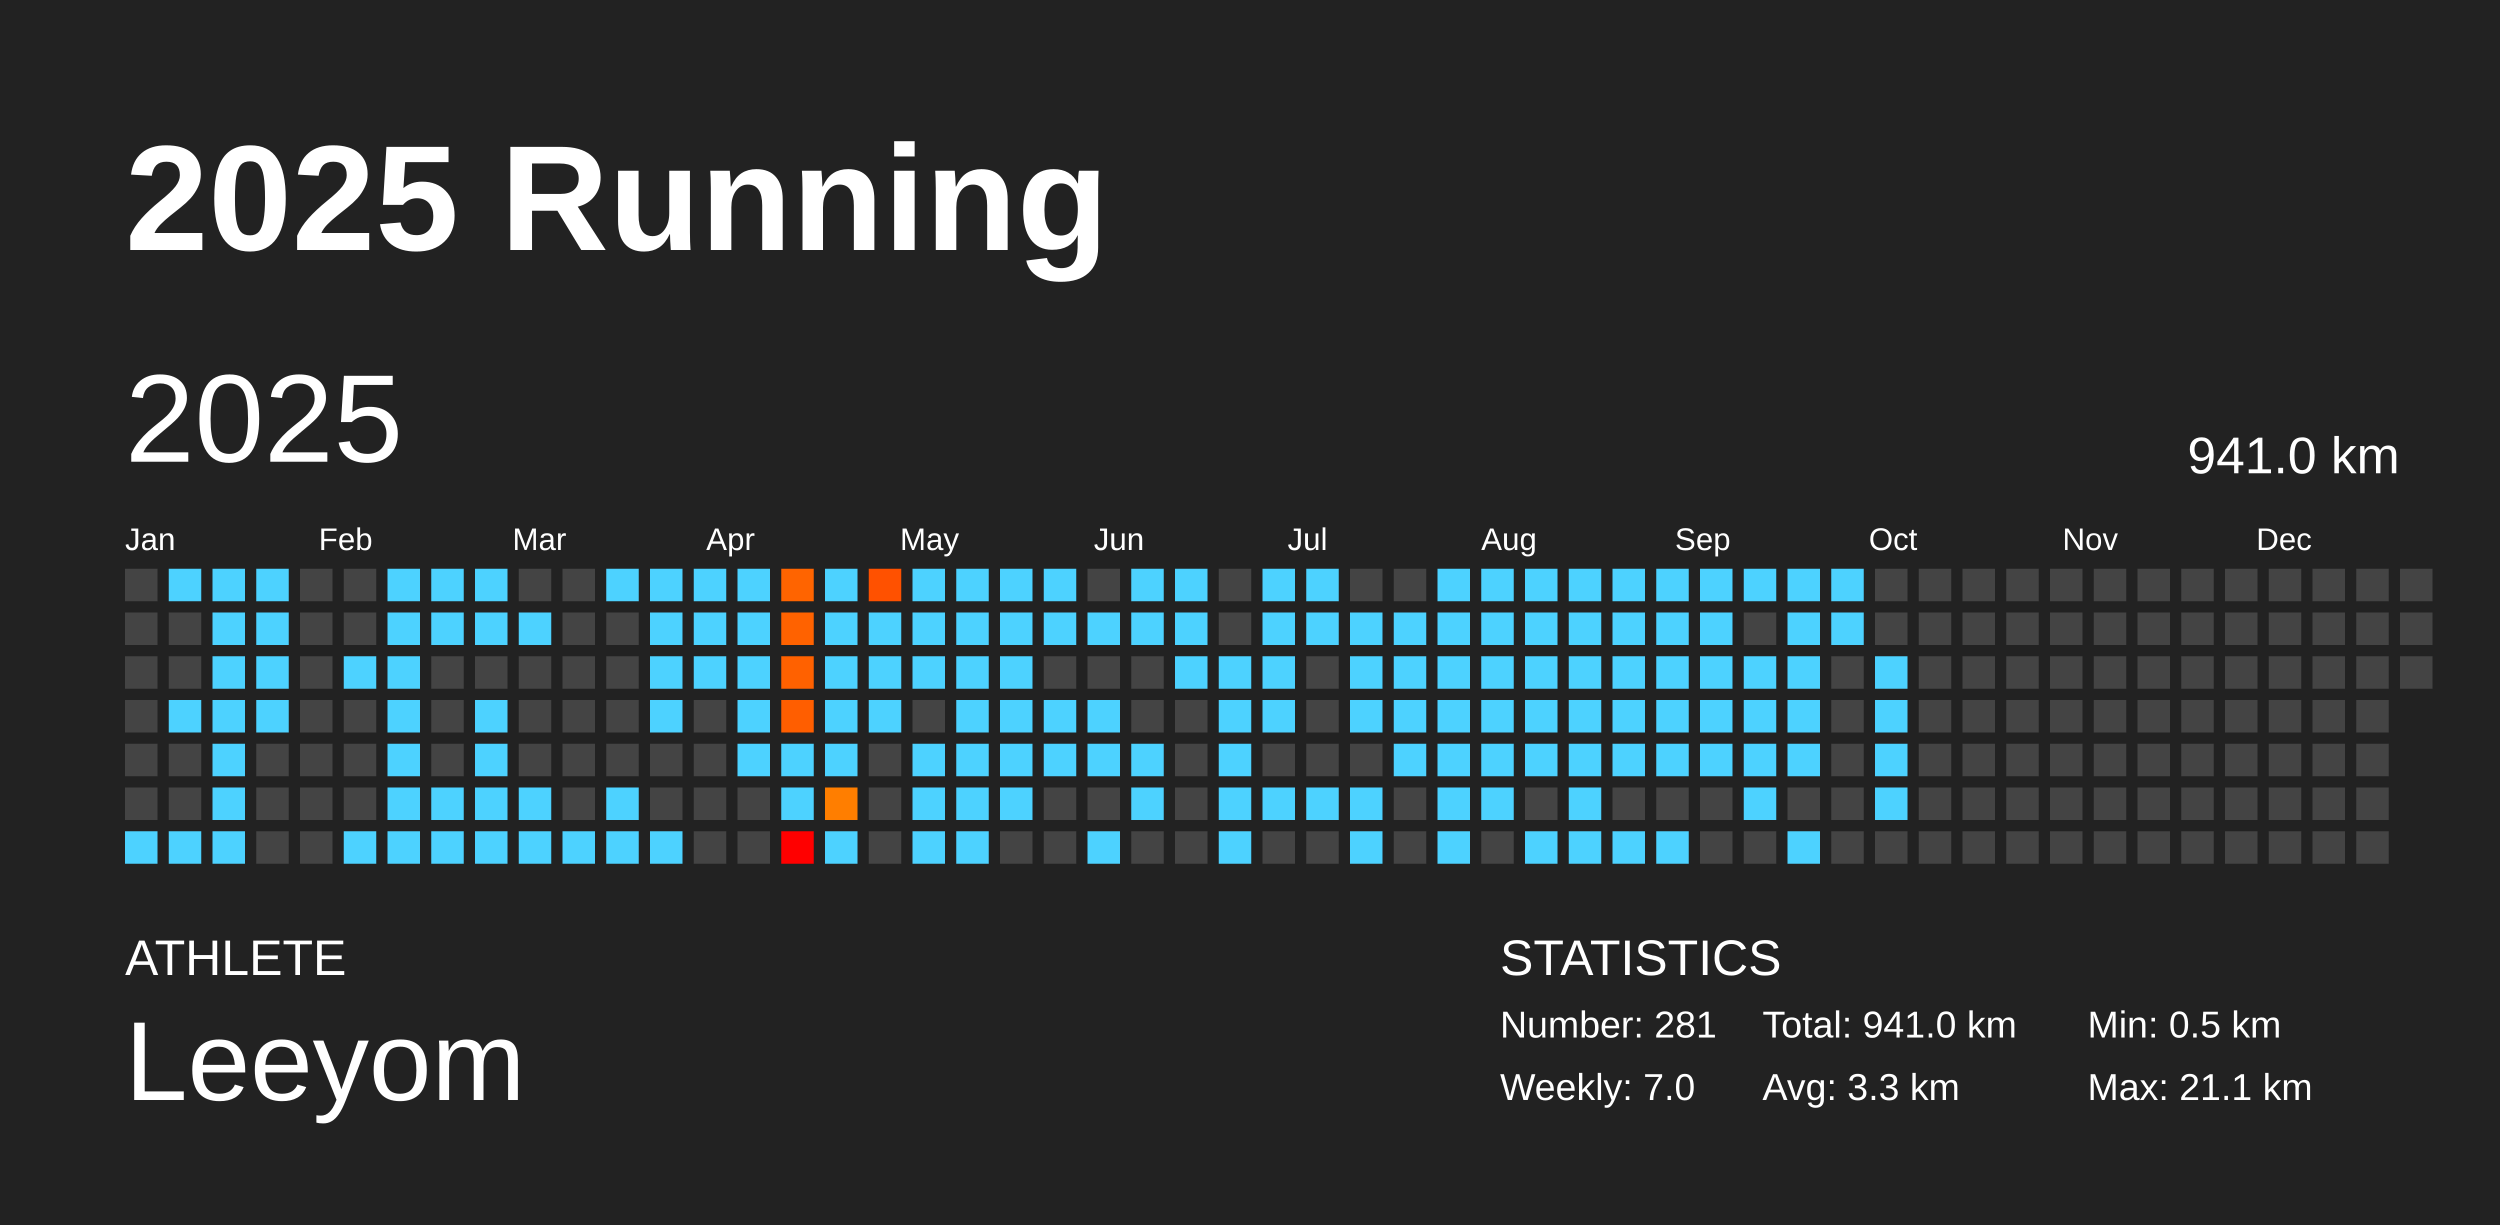
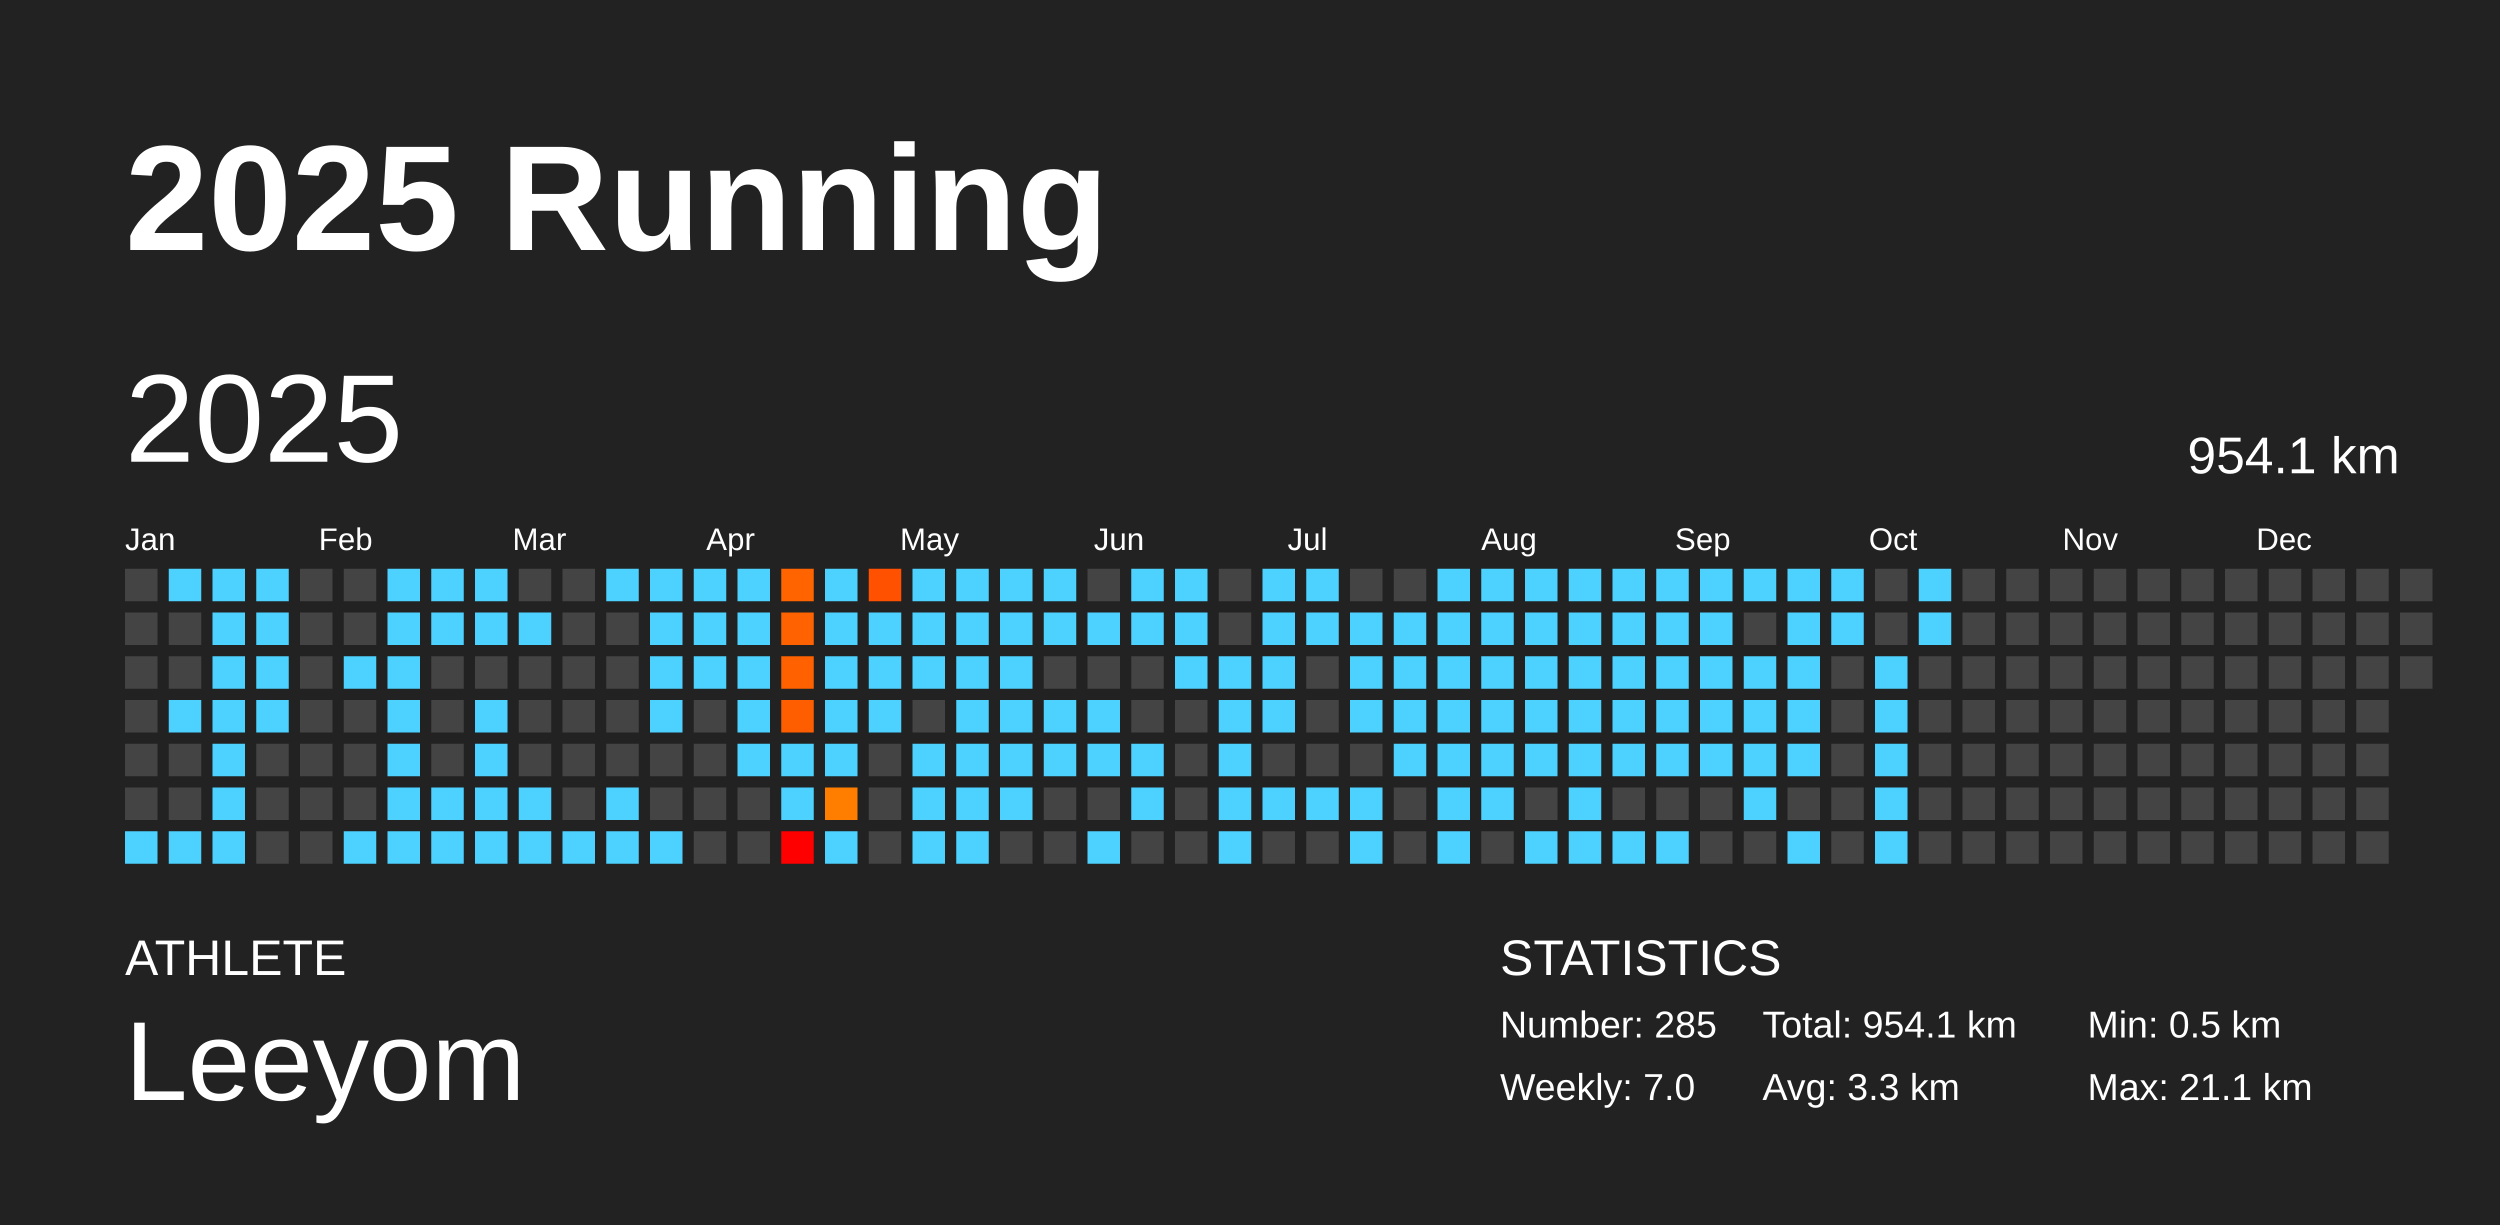
<svg xmlns="http://www.w3.org/2000/svg" baseProfile="full" height="98mm" version="1.1" viewBox="0,0,200,98" width="200mm">
  <defs />
  <rect fill="#222222" height="98" width="200" x="0" y="0" />
  <text fill="#FFFFFF" style="font-size:12px; font-family:Arial; font-weight:bold;" x="10" y="20">2025 Running</text>
  <text fill="#FFFFFF" style="font-size:4px; font-family:Arial" x="10" y="78">ATHLETE</text>
  <text fill="#FFFFFF" style="font-size:9px; font-family:Arial" x="10" y="88">Leeyom</text>
  <text fill="#FFFFFF" style="font-size:4px; font-family:Arial" x="120" y="78">STATISTICS</text>
-   <text fill="#FFFFFF" style="font-size:3px; font-family:Arial" x="120" y="83">Number: 281</text>
+   <text fill="#FFFFFF" style="font-size:3px; font-family:Arial" x="120" y="83">Number: 285</text>
  <text fill="#FFFFFF" style="font-size:3px; font-family:Arial" x="120" y="88">Weekly: 7.0</text>
-   <text fill="#FFFFFF" style="font-size:3px; font-family:Arial" x="141" y="83">Total: 941.0 km</text>
+   <text fill="#FFFFFF" style="font-size:3px; font-family:Arial" x="141" y="83">Total: 954.1 km</text>
  <text fill="#FFFFFF" style="font-size:3px; font-family:Arial" x="141" y="88">Avg: 3.3 km</text>
  <text fill="#FFFFFF" style="font-size:3px; font-family:Arial" x="167" y="83">Min: 0.5 km</text>
  <text fill="#FFFFFF" style="font-size:3px; font-family:Arial" x="167" y="88">Max: 21.1 km</text>
  <text dominant-baseline="hanging" fill="#FFFFFF" style="font-size:10.0px; font-family:Arial;" x="10" y="30">2025</text>
-   <text dominant-baseline="hanging" fill="#FFFFFF" style="font-size:4.125px; font-family:Arial;" x="175" y="35">941.0 km</text>
+   <text dominant-baseline="hanging" fill="#FFFFFF" style="font-size:4.125px; font-family:Arial;" x="175" y="35">954.1 km</text>
  <text fill="#FFFFFF" style="font-size:2.5px; font-family:Arial" x="10.0" y="44">Jan</text>
  <text fill="#FFFFFF" style="font-size:2.5px; font-family:Arial" x="25.5" y="44">Feb</text>
  <text fill="#FFFFFF" style="font-size:2.5px; font-family:Arial" x="41.0" y="44">Mar</text>
  <text fill="#FFFFFF" style="font-size:2.5px; font-family:Arial" x="56.5" y="44">Apr</text>
  <text fill="#FFFFFF" style="font-size:2.5px; font-family:Arial" x="72.0" y="44">May</text>
  <text fill="#FFFFFF" style="font-size:2.5px; font-family:Arial" x="87.5" y="44">Jun</text>
  <text fill="#FFFFFF" style="font-size:2.5px; font-family:Arial" x="103.0" y="44">Jul</text>
  <text fill="#FFFFFF" style="font-size:2.5px; font-family:Arial" x="118.5" y="44">Aug</text>
  <text fill="#FFFFFF" style="font-size:2.5px; font-family:Arial" x="134.0" y="44">Sep</text>
  <text fill="#FFFFFF" style="font-size:2.5px; font-family:Arial" x="149.5" y="44">Oct</text>
  <text fill="#FFFFFF" style="font-size:2.5px; font-family:Arial" x="165.0" y="44">Nov</text>
  <text fill="#FFFFFF" style="font-size:2.5px; font-family:Arial" x="180.5" y="44">Dec</text>
  <rect fill="#444444" height="2.6" width="2.6" x="10.0" y="45.5" />
  <rect fill="#444444" height="2.6" width="2.6" x="10.0" y="49.0" />
  <rect fill="#444444" height="2.6" width="2.6" x="10.0" y="52.5" />
  <rect fill="#444444" height="2.6" width="2.6" x="10.0" y="56.0" />
  <rect fill="#444444" height="2.6" width="2.6" x="10.0" y="59.5" />
  <rect fill="#444444" height="2.6" width="2.6" x="10.0" y="63.0" />
  <rect fill="#4dd2ff" height="2.6" width="2.6" x="10.0" y="66.5" />
  <rect fill="#4dd2ff" height="2.6" width="2.6" x="13.5" y="45.5" />
  <rect fill="#444444" height="2.6" width="2.6" x="13.5" y="49.0" />
  <rect fill="#444444" height="2.6" width="2.6" x="13.5" y="52.5" />
  <rect fill="#4dd2ff" height="2.6" width="2.6" x="13.5" y="56.0" />
  <rect fill="#444444" height="2.6" width="2.6" x="13.5" y="59.5" />
  <rect fill="#444444" height="2.6" width="2.6" x="13.5" y="63.0" />
  <rect fill="#4dd2ff" height="2.6" width="2.6" x="13.5" y="66.5" />
  <rect fill="#4dd2ff" height="2.6" width="2.6" x="17.0" y="45.5" />
  <rect fill="#4dd2ff" height="2.6" width="2.6" x="17.0" y="49.0" />
  <rect fill="#4dd2ff" height="2.6" width="2.6" x="17.0" y="52.5" />
  <rect fill="#4dd2ff" height="2.6" width="2.6" x="17.0" y="56.0" />
  <rect fill="#4dd2ff" height="2.6" width="2.6" x="17.0" y="59.5" />
  <rect fill="#4dd2ff" height="2.6" width="2.6" x="17.0" y="63.0" />
  <rect fill="#4dd2ff" height="2.6" width="2.6" x="17.0" y="66.5" />
  <rect fill="#4dd2ff" height="2.6" width="2.6" x="20.5" y="45.5" />
  <rect fill="#4dd2ff" height="2.6" width="2.6" x="20.5" y="49.0" />
  <rect fill="#4dd2ff" height="2.6" width="2.6" x="20.5" y="52.5" />
  <rect fill="#4dd2ff" height="2.6" width="2.6" x="20.5" y="56.0" />
  <rect fill="#444444" height="2.6" width="2.6" x="20.5" y="59.5" />
  <rect fill="#444444" height="2.6" width="2.6" x="20.5" y="63.0" />
  <rect fill="#444444" height="2.6" width="2.6" x="20.5" y="66.5" />
  <rect fill="#444444" height="2.6" width="2.6" x="24.0" y="45.5" />
  <rect fill="#444444" height="2.6" width="2.6" x="24.0" y="49.0" />
  <rect fill="#444444" height="2.6" width="2.6" x="24.0" y="52.5" />
  <rect fill="#444444" height="2.6" width="2.6" x="24.0" y="56.0" />
  <rect fill="#444444" height="2.6" width="2.6" x="24.0" y="59.5" />
  <rect fill="#444444" height="2.6" width="2.6" x="24.0" y="63.0" />
  <rect fill="#444444" height="2.6" width="2.6" x="24.0" y="66.5" />
  <rect fill="#444444" height="2.6" width="2.6" x="27.5" y="45.5" />
  <rect fill="#444444" height="2.6" width="2.6" x="27.5" y="49.0" />
  <rect fill="#4dd2ff" height="2.6" width="2.6" x="27.5" y="52.5" />
  <rect fill="#444444" height="2.6" width="2.6" x="27.5" y="56.0" />
  <rect fill="#444444" height="2.6" width="2.6" x="27.5" y="59.5" />
  <rect fill="#444444" height="2.6" width="2.6" x="27.5" y="63.0" />
  <rect fill="#4dd2ff" height="2.6" width="2.6" x="27.5" y="66.5" />
  <rect fill="#4dd2ff" height="2.6" width="2.6" x="31.0" y="45.5" />
  <rect fill="#4dd2ff" height="2.6" width="2.6" x="31.0" y="49.0" />
  <rect fill="#4dd2ff" height="2.6" width="2.6" x="31.0" y="52.5" />
  <rect fill="#4dd2ff" height="2.6" width="2.6" x="31.0" y="56.0" />
  <rect fill="#4dd2ff" height="2.6" width="2.6" x="31.0" y="59.5" />
  <rect fill="#4dd2ff" height="2.6" width="2.6" x="31.0" y="63.0" />
  <rect fill="#4dd2ff" height="2.6" width="2.6" x="31.0" y="66.5" />
  <rect fill="#4dd2ff" height="2.6" width="2.6" x="34.5" y="45.5" />
  <rect fill="#4dd2ff" height="2.6" width="2.6" x="34.5" y="49.0" />
  <rect fill="#444444" height="2.6" width="2.6" x="34.5" y="52.5" />
  <rect fill="#444444" height="2.6" width="2.6" x="34.5" y="56.0" />
  <rect fill="#444444" height="2.6" width="2.6" x="34.5" y="59.5" />
  <rect fill="#4dd2ff" height="2.6" width="2.6" x="34.5" y="63.0" />
  <rect fill="#4dd2ff" height="2.6" width="2.6" x="34.5" y="66.5" />
  <rect fill="#4dd2ff" height="2.6" width="2.6" x="38.0" y="45.5" />
  <rect fill="#4dd2ff" height="2.6" width="2.6" x="38.0" y="49.0" />
  <rect fill="#444444" height="2.6" width="2.6" x="38.0" y="52.5" />
  <rect fill="#4dd2ff" height="2.6" width="2.6" x="38.0" y="56.0" />
  <rect fill="#4dd2ff" height="2.6" width="2.6" x="38.0" y="59.5" />
  <rect fill="#4dd2ff" height="2.6" width="2.6" x="38.0" y="63.0" />
  <rect fill="#4dd2ff" height="2.6" width="2.6" x="38.0" y="66.5" />
  <rect fill="#444444" height="2.6" width="2.6" x="41.5" y="45.5" />
  <rect fill="#4dd2ff" height="2.6" width="2.6" x="41.5" y="49.0" />
  <rect fill="#444444" height="2.6" width="2.6" x="41.5" y="52.5" />
  <rect fill="#444444" height="2.6" width="2.6" x="41.5" y="56.0" />
  <rect fill="#444444" height="2.6" width="2.6" x="41.5" y="59.5" />
  <rect fill="#4dd2ff" height="2.6" width="2.6" x="41.5" y="63.0" />
  <rect fill="#4dd2ff" height="2.6" width="2.6" x="41.5" y="66.5" />
  <rect fill="#444444" height="2.6" width="2.6" x="45.0" y="45.5" />
  <rect fill="#444444" height="2.6" width="2.6" x="45.0" y="49.0" />
  <rect fill="#444444" height="2.6" width="2.6" x="45.0" y="52.5" />
  <rect fill="#444444" height="2.6" width="2.6" x="45.0" y="56.0" />
  <rect fill="#444444" height="2.6" width="2.6" x="45.0" y="59.5" />
  <rect fill="#444444" height="2.6" width="2.6" x="45.0" y="63.0" />
  <rect fill="#4dd2ff" height="2.6" width="2.6" x="45.0" y="66.5" />
  <rect fill="#4dd2ff" height="2.6" width="2.6" x="48.5" y="45.5" />
  <rect fill="#444444" height="2.6" width="2.6" x="48.5" y="49.0" />
  <rect fill="#444444" height="2.6" width="2.6" x="48.5" y="52.5" />
  <rect fill="#444444" height="2.6" width="2.6" x="48.5" y="56.0" />
  <rect fill="#444444" height="2.6" width="2.6" x="48.5" y="59.5" />
  <rect fill="#4dd2ff" height="2.6" width="2.6" x="48.5" y="63.0" />
  <rect fill="#4dd2ff" height="2.6" width="2.6" x="48.5" y="66.5" />
  <rect fill="#4dd2ff" height="2.6" width="2.6" x="52.0" y="45.5" />
  <rect fill="#4dd2ff" height="2.6" width="2.6" x="52.0" y="49.0" />
  <rect fill="#4dd2ff" height="2.6" width="2.6" x="52.0" y="52.5" />
  <rect fill="#4dd2ff" height="2.6" width="2.6" x="52.0" y="56.0" />
  <rect fill="#444444" height="2.6" width="2.6" x="52.0" y="59.5" />
  <rect fill="#444444" height="2.6" width="2.6" x="52.0" y="63.0" />
  <rect fill="#4dd2ff" height="2.6" width="2.6" x="52.0" y="66.5" />
  <rect fill="#4dd2ff" height="2.6" width="2.6" x="55.5" y="45.5" />
  <rect fill="#4dd2ff" height="2.6" width="2.6" x="55.5" y="49.0" />
  <rect fill="#4dd2ff" height="2.6" width="2.6" x="55.5" y="52.5" />
  <rect fill="#444444" height="2.6" width="2.6" x="55.5" y="56.0" />
  <rect fill="#444444" height="2.6" width="2.6" x="55.5" y="59.5" />
  <rect fill="#444444" height="2.6" width="2.6" x="55.5" y="63.0" />
  <rect fill="#444444" height="2.6" width="2.6" x="55.5" y="66.5" />
  <rect fill="#4dd2ff" height="2.6" width="2.6" x="59.0" y="45.5" />
  <rect fill="#4dd2ff" height="2.6" width="2.6" x="59.0" y="49.0" />
  <rect fill="#4dd2ff" height="2.6" width="2.6" x="59.0" y="52.5" />
  <rect fill="#4dd2ff" height="2.6" width="2.6" x="59.0" y="56.0" />
  <rect fill="#4dd2ff" height="2.6" width="2.6" x="59.0" y="59.5" />
  <rect fill="#444444" height="2.6" width="2.6" x="59.0" y="63.0" />
  <rect fill="#444444" height="2.6" width="2.6" x="59.0" y="66.5" />
  <rect fill="#ff6400" height="2.6" width="2.6" x="62.5" y="45.5" />
  <rect fill="#ff6200" height="2.6" width="2.6" x="62.5" y="49.0" />
  <rect fill="#ff6100" height="2.6" width="2.6" x="62.5" y="52.5" />
  <rect fill="#ff5e00" height="2.6" width="2.6" x="62.5" y="56.0" />
  <rect fill="#4dd2ff" height="2.6" width="2.6" x="62.5" y="59.5" />
  <rect fill="#4dd2ff" height="2.6" width="2.6" x="62.5" y="63.0" />
  <rect fill="red" height="2.6" width="2.6" x="62.5" y="66.5" />
  <rect fill="#4dd2ff" height="2.6" width="2.6" x="66.0" y="45.5" />
  <rect fill="#4dd2ff" height="2.6" width="2.6" x="66.0" y="49.0" />
  <rect fill="#4dd2ff" height="2.6" width="2.6" x="66.0" y="52.5" />
  <rect fill="#4dd2ff" height="2.6" width="2.6" x="66.0" y="56.0" />
  <rect fill="#4dd2ff" height="2.6" width="2.6" x="66.0" y="59.5" />
  <rect fill="#ff7e00" height="2.6" width="2.6" x="66.0" y="63.0" />
  <rect fill="#4dd2ff" height="2.6" width="2.6" x="66.0" y="66.5" />
  <rect fill="#ff5100" height="2.6" width="2.6" x="69.5" y="45.5" />
  <rect fill="#4dd2ff" height="2.6" width="2.6" x="69.5" y="49.0" />
  <rect fill="#4dd2ff" height="2.6" width="2.6" x="69.5" y="52.5" />
  <rect fill="#4dd2ff" height="2.6" width="2.6" x="69.5" y="56.0" />
  <rect fill="#444444" height="2.6" width="2.6" x="69.5" y="59.5" />
  <rect fill="#444444" height="2.6" width="2.6" x="69.5" y="63.0" />
  <rect fill="#444444" height="2.6" width="2.6" x="69.5" y="66.5" />
  <rect fill="#4dd2ff" height="2.6" width="2.6" x="73.0" y="45.5" />
  <rect fill="#4dd2ff" height="2.6" width="2.6" x="73.0" y="49.0" />
  <rect fill="#4dd2ff" height="2.6" width="2.6" x="73.0" y="52.5" />
  <rect fill="#444444" height="2.6" width="2.6" x="73.0" y="56.0" />
  <rect fill="#4dd2ff" height="2.6" width="2.6" x="73.0" y="59.5" />
  <rect fill="#4dd2ff" height="2.6" width="2.6" x="73.0" y="63.0" />
  <rect fill="#4dd2ff" height="2.6" width="2.6" x="73.0" y="66.5" />
  <rect fill="#4dd2ff" height="2.6" width="2.6" x="76.5" y="45.5" />
  <rect fill="#4dd2ff" height="2.6" width="2.6" x="76.5" y="49.0" />
  <rect fill="#4dd2ff" height="2.6" width="2.6" x="76.5" y="52.5" />
  <rect fill="#4dd2ff" height="2.6" width="2.6" x="76.5" y="56.0" />
  <rect fill="#4dd2ff" height="2.6" width="2.6" x="76.5" y="59.5" />
  <rect fill="#4dd2ff" height="2.6" width="2.6" x="76.5" y="63.0" />
  <rect fill="#4dd2ff" height="2.6" width="2.6" x="76.5" y="66.5" />
  <rect fill="#4dd2ff" height="2.6" width="2.6" x="80.0" y="45.5" />
  <rect fill="#4dd2ff" height="2.6" width="2.6" x="80.0" y="49.0" />
  <rect fill="#4dd2ff" height="2.6" width="2.6" x="80.0" y="52.5" />
  <rect fill="#4dd2ff" height="2.6" width="2.6" x="80.0" y="56.0" />
  <rect fill="#4dd2ff" height="2.6" width="2.6" x="80.0" y="59.5" />
  <rect fill="#4dd2ff" height="2.6" width="2.6" x="80.0" y="63.0" />
  <rect fill="#444444" height="2.6" width="2.6" x="80.0" y="66.5" />
  <rect fill="#4dd2ff" height="2.6" width="2.6" x="83.5" y="45.5" />
  <rect fill="#4dd2ff" height="2.6" width="2.6" x="83.5" y="49.0" />
  <rect fill="#444444" height="2.6" width="2.6" x="83.5" y="52.5" />
  <rect fill="#4dd2ff" height="2.6" width="2.6" x="83.5" y="56.0" />
  <rect fill="#4dd2ff" height="2.6" width="2.6" x="83.5" y="59.5" />
  <rect fill="#444444" height="2.6" width="2.6" x="83.5" y="63.0" />
  <rect fill="#444444" height="2.6" width="2.6" x="83.5" y="66.5" />
  <rect fill="#444444" height="2.6" width="2.6" x="87.0" y="45.5" />
  <rect fill="#4dd2ff" height="2.6" width="2.6" x="87.0" y="49.0" />
  <rect fill="#444444" height="2.6" width="2.6" x="87.0" y="52.5" />
  <rect fill="#4dd2ff" height="2.6" width="2.6" x="87.0" y="56.0" />
  <rect fill="#4dd2ff" height="2.6" width="2.6" x="87.0" y="59.5" />
  <rect fill="#444444" height="2.6" width="2.6" x="87.0" y="63.0" />
  <rect fill="#4dd2ff" height="2.6" width="2.6" x="87.0" y="66.5" />
  <rect fill="#4dd2ff" height="2.6" width="2.6" x="90.5" y="45.5" />
  <rect fill="#4dd2ff" height="2.6" width="2.6" x="90.5" y="49.0" />
  <rect fill="#444444" height="2.6" width="2.6" x="90.5" y="52.5" />
  <rect fill="#444444" height="2.6" width="2.6" x="90.5" y="56.0" />
  <rect fill="#4dd2ff" height="2.6" width="2.6" x="90.5" y="59.5" />
  <rect fill="#4dd2ff" height="2.6" width="2.6" x="90.5" y="63.0" />
  <rect fill="#444444" height="2.6" width="2.6" x="90.5" y="66.5" />
  <rect fill="#4dd2ff" height="2.6" width="2.6" x="94.0" y="45.5" />
  <rect fill="#4dd2ff" height="2.6" width="2.6" x="94.0" y="49.0" />
  <rect fill="#4dd2ff" height="2.6" width="2.6" x="94.0" y="52.5" />
  <rect fill="#444444" height="2.6" width="2.6" x="94.0" y="56.0" />
  <rect fill="#444444" height="2.6" width="2.6" x="94.0" y="59.5" />
  <rect fill="#444444" height="2.6" width="2.6" x="94.0" y="63.0" />
  <rect fill="#444444" height="2.6" width="2.6" x="94.0" y="66.5" />
  <rect fill="#444444" height="2.6" width="2.6" x="97.5" y="45.5" />
  <rect fill="#444444" height="2.6" width="2.6" x="97.5" y="49.0" />
  <rect fill="#4dd2ff" height="2.6" width="2.6" x="97.5" y="52.5" />
  <rect fill="#4dd2ff" height="2.6" width="2.6" x="97.5" y="56.0" />
  <rect fill="#4dd2ff" height="2.6" width="2.6" x="97.5" y="59.5" />
  <rect fill="#4dd2ff" height="2.6" width="2.6" x="97.5" y="63.0" />
  <rect fill="#4dd2ff" height="2.6" width="2.6" x="97.5" y="66.5" />
  <rect fill="#4dd2ff" height="2.6" width="2.6" x="101.0" y="45.5" />
  <rect fill="#4dd2ff" height="2.6" width="2.6" x="101.0" y="49.0" />
  <rect fill="#4dd2ff" height="2.6" width="2.6" x="101.0" y="52.5" />
  <rect fill="#4dd2ff" height="2.6" width="2.6" x="101.0" y="56.0" />
  <rect fill="#444444" height="2.6" width="2.6" x="101.0" y="59.5" />
  <rect fill="#4dd2ff" height="2.6" width="2.6" x="101.0" y="63.0" />
  <rect fill="#444444" height="2.6" width="2.6" x="101.0" y="66.5" />
  <rect fill="#4dd2ff" height="2.6" width="2.6" x="104.5" y="45.5" />
  <rect fill="#4dd2ff" height="2.6" width="2.6" x="104.5" y="49.0" />
  <rect fill="#444444" height="2.6" width="2.6" x="104.5" y="52.5" />
  <rect fill="#444444" height="2.6" width="2.6" x="104.5" y="56.0" />
  <rect fill="#444444" height="2.6" width="2.6" x="104.5" y="59.5" />
  <rect fill="#4dd2ff" height="2.6" width="2.6" x="104.5" y="63.0" />
  <rect fill="#444444" height="2.6" width="2.6" x="104.5" y="66.5" />
  <rect fill="#444444" height="2.6" width="2.6" x="108.0" y="45.5" />
  <rect fill="#4dd2ff" height="2.6" width="2.6" x="108.0" y="49.0" />
  <rect fill="#4dd2ff" height="2.6" width="2.6" x="108.0" y="52.5" />
  <rect fill="#4dd2ff" height="2.6" width="2.6" x="108.0" y="56.0" />
  <rect fill="#444444" height="2.6" width="2.6" x="108.0" y="59.5" />
  <rect fill="#4dd2ff" height="2.6" width="2.6" x="108.0" y="63.0" />
  <rect fill="#4dd2ff" height="2.6" width="2.6" x="108.0" y="66.5" />
  <rect fill="#444444" height="2.6" width="2.6" x="111.5" y="45.5" />
  <rect fill="#4dd2ff" height="2.6" width="2.6" x="111.5" y="49.0" />
  <rect fill="#4dd2ff" height="2.6" width="2.6" x="111.5" y="52.5" />
  <rect fill="#4dd2ff" height="2.6" width="2.6" x="111.5" y="56.0" />
  <rect fill="#4dd2ff" height="2.6" width="2.6" x="111.5" y="59.5" />
  <rect fill="#444444" height="2.6" width="2.6" x="111.5" y="63.0" />
  <rect fill="#444444" height="2.6" width="2.6" x="111.5" y="66.5" />
  <rect fill="#4dd2ff" height="2.6" width="2.6" x="115.0" y="45.5" />
  <rect fill="#4dd2ff" height="2.6" width="2.6" x="115.0" y="49.0" />
  <rect fill="#4dd2ff" height="2.6" width="2.6" x="115.0" y="52.5" />
  <rect fill="#4dd2ff" height="2.6" width="2.6" x="115.0" y="56.0" />
  <rect fill="#4dd2ff" height="2.6" width="2.6" x="115.0" y="59.5" />
  <rect fill="#4dd2ff" height="2.6" width="2.6" x="115.0" y="63.0" />
  <rect fill="#4dd2ff" height="2.6" width="2.6" x="115.0" y="66.5" />
  <rect fill="#4dd2ff" height="2.6" width="2.6" x="118.5" y="45.5" />
  <rect fill="#4dd2ff" height="2.6" width="2.6" x="118.5" y="49.0" />
  <rect fill="#4dd2ff" height="2.6" width="2.6" x="118.5" y="52.5" />
  <rect fill="#4dd2ff" height="2.6" width="2.6" x="118.5" y="56.0" />
  <rect fill="#4dd2ff" height="2.6" width="2.6" x="118.5" y="59.5" />
  <rect fill="#4dd2ff" height="2.6" width="2.6" x="118.5" y="63.0" />
  <rect fill="#444444" height="2.6" width="2.6" x="118.5" y="66.5" />
  <rect fill="#4dd2ff" height="2.6" width="2.6" x="122.0" y="45.5" />
  <rect fill="#4dd2ff" height="2.6" width="2.6" x="122.0" y="49.0" />
  <rect fill="#4dd2ff" height="2.6" width="2.6" x="122.0" y="52.5" />
  <rect fill="#4dd2ff" height="2.6" width="2.6" x="122.0" y="56.0" />
  <rect fill="#4dd2ff" height="2.6" width="2.6" x="122.0" y="59.5" />
  <rect fill="#444444" height="2.6" width="2.6" x="122.0" y="63.0" />
  <rect fill="#4dd2ff" height="2.6" width="2.6" x="122.0" y="66.5" />
  <rect fill="#4dd2ff" height="2.6" width="2.6" x="125.5" y="45.5" />
  <rect fill="#4dd2ff" height="2.6" width="2.6" x="125.5" y="49.0" />
  <rect fill="#4dd2ff" height="2.6" width="2.6" x="125.5" y="52.5" />
  <rect fill="#4dd2ff" height="2.6" width="2.6" x="125.5" y="56.0" />
  <rect fill="#4dd2ff" height="2.6" width="2.6" x="125.5" y="59.5" />
  <rect fill="#4dd2ff" height="2.6" width="2.6" x="125.5" y="63.0" />
  <rect fill="#4dd2ff" height="2.6" width="2.6" x="125.5" y="66.5" />
  <rect fill="#4dd2ff" height="2.6" width="2.6" x="129.0" y="45.5" />
  <rect fill="#4dd2ff" height="2.6" width="2.6" x="129.0" y="49.0" />
  <rect fill="#4dd2ff" height="2.6" width="2.6" x="129.0" y="52.5" />
  <rect fill="#4dd2ff" height="2.6" width="2.6" x="129.0" y="56.0" />
  <rect fill="#4dd2ff" height="2.6" width="2.6" x="129.0" y="59.5" />
  <rect fill="#444444" height="2.6" width="2.6" x="129.0" y="63.0" />
  <rect fill="#4dd2ff" height="2.6" width="2.6" x="129.0" y="66.5" />
  <rect fill="#4dd2ff" height="2.6" width="2.6" x="132.5" y="45.5" />
  <rect fill="#4dd2ff" height="2.6" width="2.6" x="132.5" y="49.0" />
  <rect fill="#4dd2ff" height="2.6" width="2.6" x="132.5" y="52.5" />
  <rect fill="#4dd2ff" height="2.6" width="2.6" x="132.5" y="56.0" />
  <rect fill="#4dd2ff" height="2.6" width="2.6" x="132.5" y="59.5" />
  <rect fill="#444444" height="2.6" width="2.6" x="132.5" y="63.0" />
  <rect fill="#4dd2ff" height="2.6" width="2.6" x="132.5" y="66.5" />
  <rect fill="#4dd2ff" height="2.6" width="2.6" x="136.0" y="45.5" />
  <rect fill="#4dd2ff" height="2.6" width="2.6" x="136.0" y="49.0" />
  <rect fill="#4dd2ff" height="2.6" width="2.6" x="136.0" y="52.5" />
  <rect fill="#4dd2ff" height="2.6" width="2.6" x="136.0" y="56.0" />
  <rect fill="#4dd2ff" height="2.6" width="2.6" x="136.0" y="59.5" />
  <rect fill="#444444" height="2.6" width="2.6" x="136.0" y="63.0" />
  <rect fill="#444444" height="2.6" width="2.6" x="136.0" y="66.5" />
  <rect fill="#4dd2ff" height="2.6" width="2.6" x="139.5" y="45.5" />
  <rect fill="#444444" height="2.6" width="2.6" x="139.5" y="49.0" />
  <rect fill="#4dd2ff" height="2.6" width="2.6" x="139.5" y="52.5" />
  <rect fill="#4dd2ff" height="2.6" width="2.6" x="139.5" y="56.0" />
  <rect fill="#4dd2ff" height="2.6" width="2.6" x="139.5" y="59.5" />
  <rect fill="#4dd2ff" height="2.6" width="2.6" x="139.5" y="63.0" />
  <rect fill="#444444" height="2.6" width="2.6" x="139.5" y="66.5" />
  <rect fill="#4dd2ff" height="2.6" width="2.6" x="143.0" y="45.5" />
  <rect fill="#4dd2ff" height="2.6" width="2.6" x="143.0" y="49.0" />
  <rect fill="#4dd2ff" height="2.6" width="2.6" x="143.0" y="52.5" />
  <rect fill="#4dd2ff" height="2.6" width="2.6" x="143.0" y="56.0" />
  <rect fill="#4dd2ff" height="2.6" width="2.6" x="143.0" y="59.5" />
  <rect fill="#444444" height="2.6" width="2.6" x="143.0" y="63.0" />
  <rect fill="#4dd2ff" height="2.6" width="2.6" x="143.0" y="66.5" />
  <rect fill="#4dd2ff" height="2.6" width="2.6" x="146.5" y="45.5" />
  <rect fill="#4dd2ff" height="2.6" width="2.6" x="146.5" y="49.0" />
  <rect fill="#444444" height="2.6" width="2.6" x="146.5" y="52.5" />
  <rect fill="#444444" height="2.6" width="2.6" x="146.5" y="56.0" />
  <rect fill="#444444" height="2.6" width="2.6" x="146.5" y="59.5" />
  <rect fill="#444444" height="2.6" width="2.6" x="146.5" y="63.0" />
  <rect fill="#444444" height="2.6" width="2.6" x="146.5" y="66.5" />
  <rect fill="#444444" height="2.6" width="2.6" x="150.0" y="45.5" />
  <rect fill="#444444" height="2.6" width="2.6" x="150.0" y="49.0" />
  <rect fill="#4dd2ff" height="2.6" width="2.6" x="150.0" y="52.5" />
  <rect fill="#4dd2ff" height="2.6" width="2.6" x="150.0" y="56.0" />
  <rect fill="#4dd2ff" height="2.6" width="2.6" x="150.0" y="59.5" />
  <rect fill="#4dd2ff" height="2.6" width="2.6" x="150.0" y="63.0" />
-   <rect fill="#444444" height="2.6" width="2.6" x="150.0" y="66.5" />
-   <rect fill="#444444" height="2.6" width="2.6" x="153.5" y="45.5" />
-   <rect fill="#444444" height="2.6" width="2.6" x="153.5" y="49.0" />
+   <rect fill="#4dd2ff" height="2.6" width="2.6" x="150.0" y="66.5" />
+   <rect fill="#4dd2ff" height="2.6" width="2.6" x="153.5" y="45.5" />
+   <rect fill="#4dd2ff" height="2.6" width="2.6" x="153.5" y="49.0" />
  <rect fill="#444444" height="2.6" width="2.6" x="153.5" y="52.5" />
  <rect fill="#444444" height="2.6" width="2.6" x="153.5" y="56.0" />
  <rect fill="#444444" height="2.6" width="2.6" x="153.5" y="59.5" />
  <rect fill="#444444" height="2.6" width="2.6" x="153.5" y="63.0" />
  <rect fill="#444444" height="2.6" width="2.6" x="153.5" y="66.5" />
  <rect fill="#444444" height="2.6" width="2.6" x="157.0" y="45.5" />
  <rect fill="#444444" height="2.6" width="2.6" x="157.0" y="49.0" />
  <rect fill="#444444" height="2.6" width="2.6" x="157.0" y="52.5" />
  <rect fill="#444444" height="2.6" width="2.6" x="157.0" y="56.0" />
  <rect fill="#444444" height="2.6" width="2.6" x="157.0" y="59.5" />
  <rect fill="#444444" height="2.6" width="2.6" x="157.0" y="63.0" />
  <rect fill="#444444" height="2.6" width="2.6" x="157.0" y="66.5" />
  <rect fill="#444444" height="2.6" width="2.6" x="160.5" y="45.5" />
  <rect fill="#444444" height="2.6" width="2.6" x="160.5" y="49.0" />
  <rect fill="#444444" height="2.6" width="2.6" x="160.5" y="52.5" />
  <rect fill="#444444" height="2.6" width="2.6" x="160.5" y="56.0" />
  <rect fill="#444444" height="2.6" width="2.6" x="160.5" y="59.5" />
  <rect fill="#444444" height="2.6" width="2.6" x="160.5" y="63.0" />
  <rect fill="#444444" height="2.6" width="2.6" x="160.5" y="66.5" />
  <rect fill="#444444" height="2.6" width="2.6" x="164.0" y="45.5" />
  <rect fill="#444444" height="2.6" width="2.6" x="164.0" y="49.0" />
  <rect fill="#444444" height="2.6" width="2.6" x="164.0" y="52.5" />
  <rect fill="#444444" height="2.6" width="2.6" x="164.0" y="56.0" />
  <rect fill="#444444" height="2.6" width="2.6" x="164.0" y="59.5" />
  <rect fill="#444444" height="2.6" width="2.6" x="164.0" y="63.0" />
  <rect fill="#444444" height="2.6" width="2.6" x="164.0" y="66.5" />
  <rect fill="#444444" height="2.6" width="2.6" x="167.5" y="45.5" />
  <rect fill="#444444" height="2.6" width="2.6" x="167.5" y="49.0" />
  <rect fill="#444444" height="2.6" width="2.6" x="167.5" y="52.5" />
  <rect fill="#444444" height="2.6" width="2.6" x="167.5" y="56.0" />
  <rect fill="#444444" height="2.6" width="2.6" x="167.5" y="59.5" />
  <rect fill="#444444" height="2.6" width="2.6" x="167.5" y="63.0" />
  <rect fill="#444444" height="2.6" width="2.6" x="167.5" y="66.5" />
  <rect fill="#444444" height="2.6" width="2.6" x="171.0" y="45.5" />
  <rect fill="#444444" height="2.6" width="2.6" x="171.0" y="49.0" />
  <rect fill="#444444" height="2.6" width="2.6" x="171.0" y="52.5" />
  <rect fill="#444444" height="2.6" width="2.6" x="171.0" y="56.0" />
  <rect fill="#444444" height="2.6" width="2.6" x="171.0" y="59.5" />
  <rect fill="#444444" height="2.6" width="2.6" x="171.0" y="63.0" />
  <rect fill="#444444" height="2.6" width="2.6" x="171.0" y="66.5" />
  <rect fill="#444444" height="2.6" width="2.6" x="174.5" y="45.5" />
  <rect fill="#444444" height="2.6" width="2.6" x="174.5" y="49.0" />
  <rect fill="#444444" height="2.6" width="2.6" x="174.5" y="52.5" />
  <rect fill="#444444" height="2.6" width="2.6" x="174.5" y="56.0" />
  <rect fill="#444444" height="2.6" width="2.6" x="174.5" y="59.5" />
  <rect fill="#444444" height="2.6" width="2.6" x="174.5" y="63.0" />
  <rect fill="#444444" height="2.6" width="2.6" x="174.5" y="66.5" />
  <rect fill="#444444" height="2.6" width="2.6" x="178.0" y="45.5" />
  <rect fill="#444444" height="2.6" width="2.6" x="178.0" y="49.0" />
  <rect fill="#444444" height="2.6" width="2.6" x="178.0" y="52.5" />
  <rect fill="#444444" height="2.6" width="2.6" x="178.0" y="56.0" />
  <rect fill="#444444" height="2.6" width="2.6" x="178.0" y="59.5" />
  <rect fill="#444444" height="2.6" width="2.6" x="178.0" y="63.0" />
  <rect fill="#444444" height="2.6" width="2.6" x="178.0" y="66.5" />
  <rect fill="#444444" height="2.6" width="2.6" x="181.5" y="45.5" />
  <rect fill="#444444" height="2.6" width="2.6" x="181.5" y="49.0" />
  <rect fill="#444444" height="2.6" width="2.6" x="181.5" y="52.5" />
  <rect fill="#444444" height="2.6" width="2.6" x="181.5" y="56.0" />
  <rect fill="#444444" height="2.6" width="2.6" x="181.5" y="59.5" />
  <rect fill="#444444" height="2.6" width="2.6" x="181.5" y="63.0" />
  <rect fill="#444444" height="2.6" width="2.6" x="181.5" y="66.5" />
  <rect fill="#444444" height="2.6" width="2.6" x="185.0" y="45.5" />
  <rect fill="#444444" height="2.6" width="2.6" x="185.0" y="49.0" />
  <rect fill="#444444" height="2.6" width="2.6" x="185.0" y="52.5" />
  <rect fill="#444444" height="2.6" width="2.6" x="185.0" y="56.0" />
  <rect fill="#444444" height="2.6" width="2.6" x="185.0" y="59.5" />
  <rect fill="#444444" height="2.6" width="2.6" x="185.0" y="63.0" />
  <rect fill="#444444" height="2.6" width="2.6" x="185.0" y="66.5" />
  <rect fill="#444444" height="2.6" width="2.6" x="188.5" y="45.5" />
  <rect fill="#444444" height="2.6" width="2.6" x="188.5" y="49.0" />
  <rect fill="#444444" height="2.6" width="2.6" x="188.5" y="52.5" />
  <rect fill="#444444" height="2.6" width="2.6" x="188.5" y="56.0" />
  <rect fill="#444444" height="2.6" width="2.6" x="188.5" y="59.5" />
  <rect fill="#444444" height="2.6" width="2.6" x="188.5" y="63.0" />
  <rect fill="#444444" height="2.6" width="2.6" x="188.5" y="66.5" />
  <rect fill="#444444" height="2.6" width="2.6" x="192.0" y="45.5" />
  <rect fill="#444444" height="2.6" width="2.6" x="192.0" y="49.0" />
  <rect fill="#444444" height="2.6" width="2.6" x="192.0" y="52.5" />
</svg>
